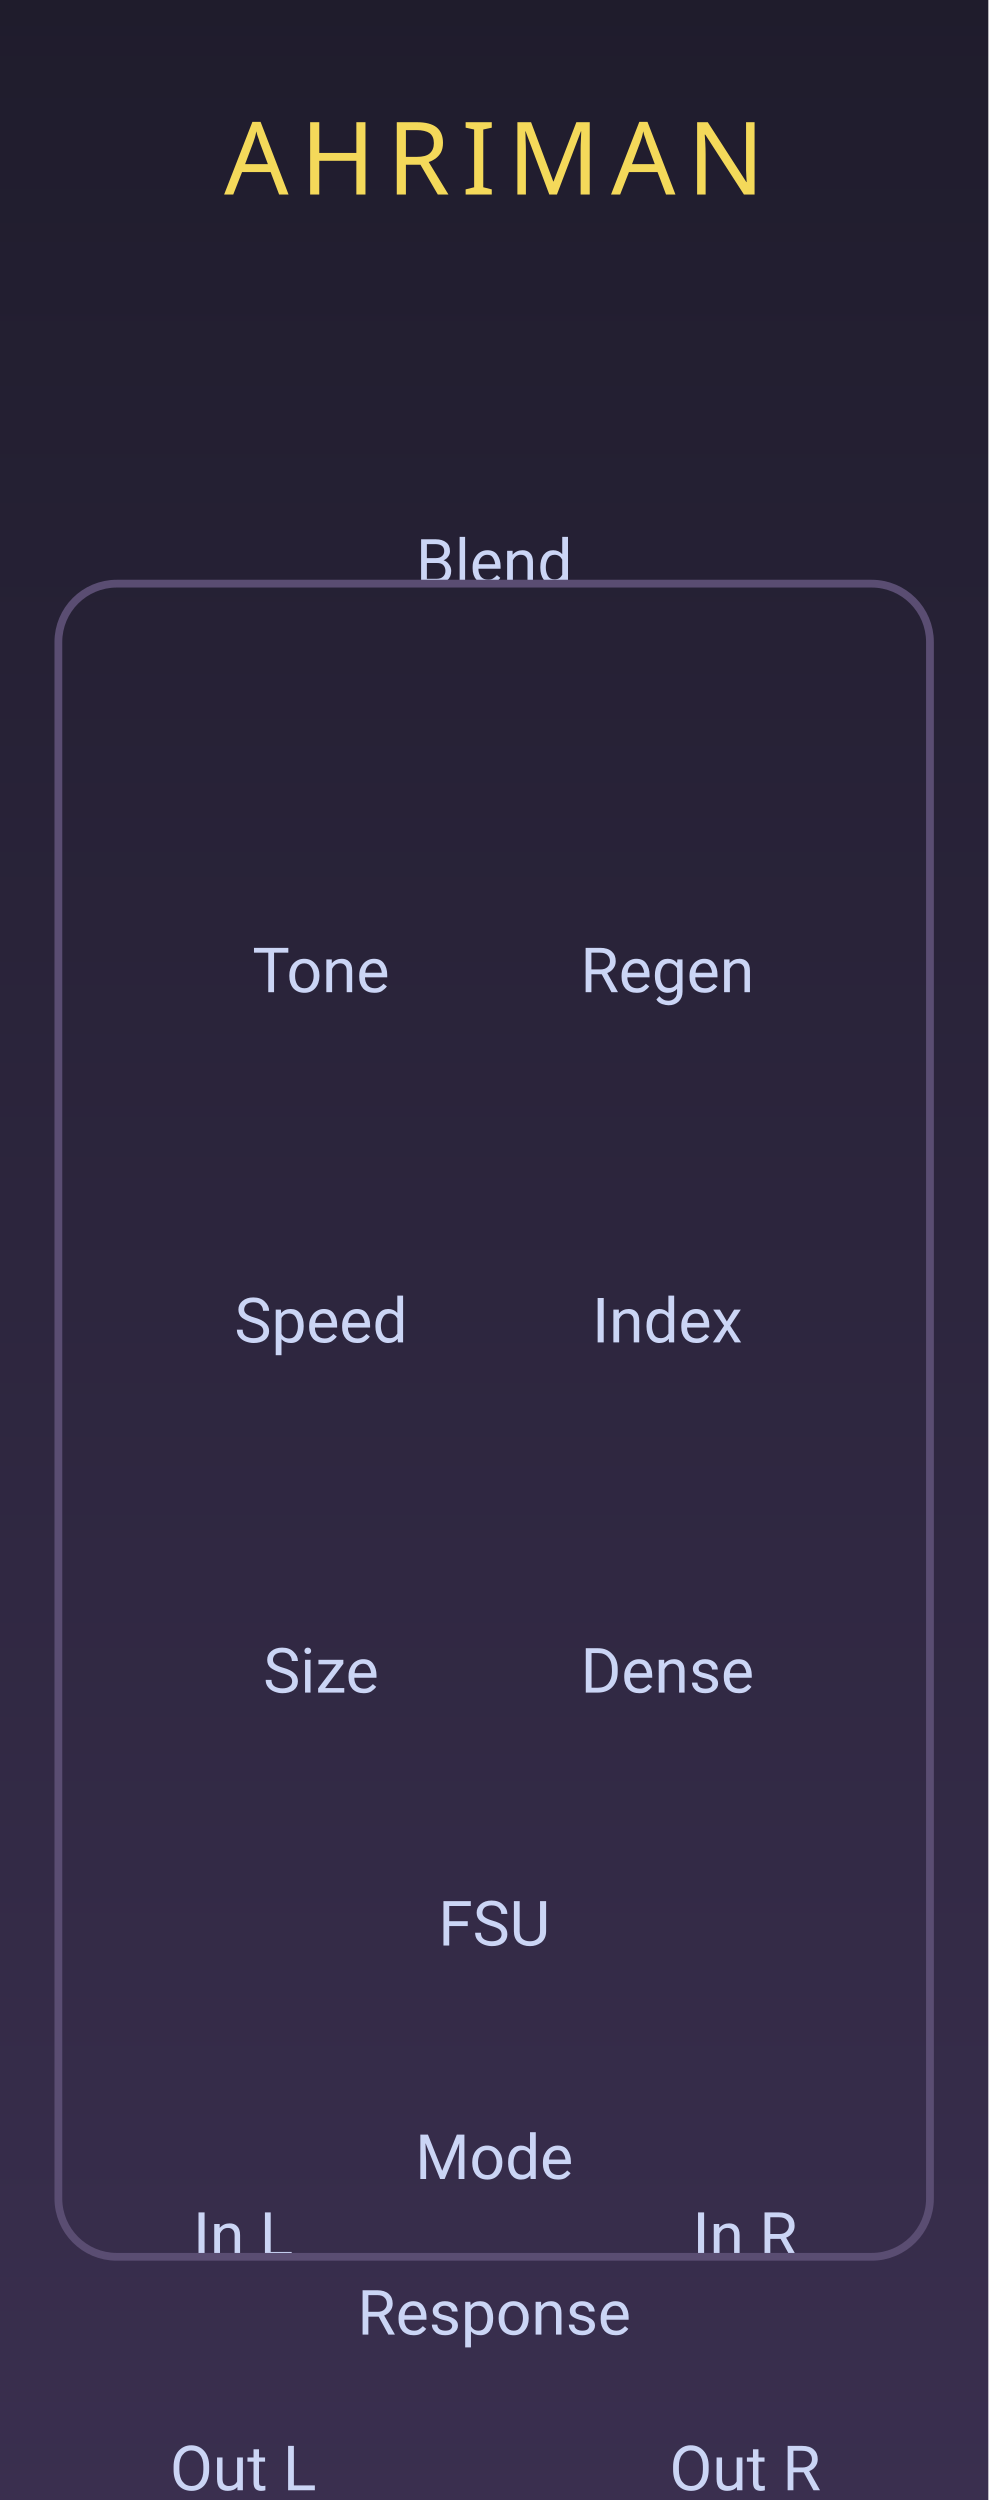
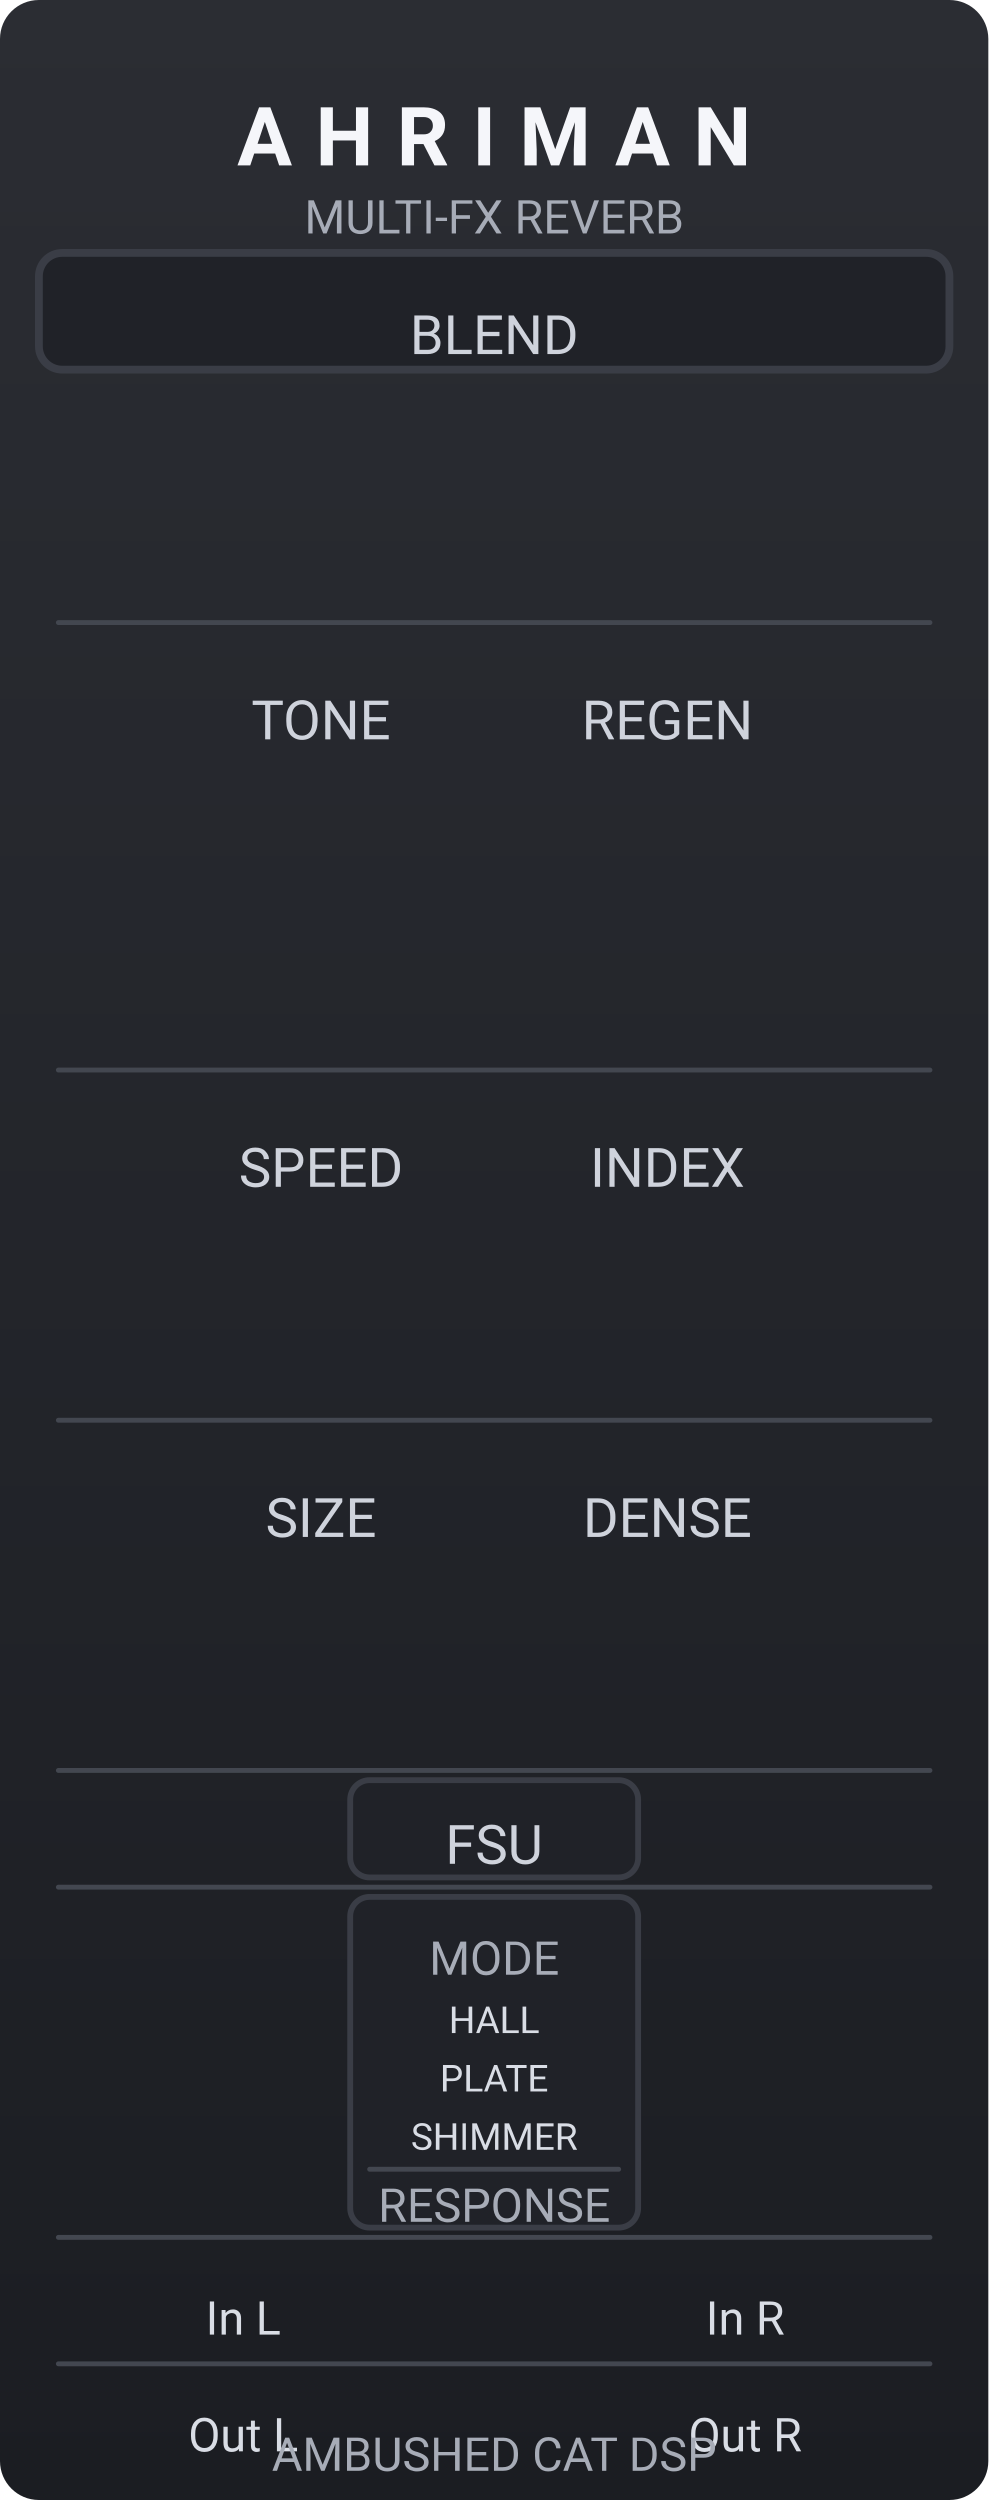
<svg xmlns="http://www.w3.org/2000/svg" width="50.8mm" height="128.5mm" viewBox="0 0 50.8 128.5">
  <defs>
-     <linearGradient id="bg" x1="0" x2="0" y1="0" y2="1">
-       <stop offset="0%" stop-color="#1f1c2c" />
-       <stop offset="100%" stop-color="#3a2f4f" />
+     <linearGradient id="panelGradient" x1="0" x2="0" y1="0" y2="1">
+       <stop offset="0" stop-color="#2b2d33" />
+       <stop offset="1" stop-color="#1b1d22" />
    </linearGradient>
+     <style>
+       .title { font-family: 'Roboto', 'Liberation Sans', sans-serif; font-size: 4.2px; fill: #f5f6fa; font-weight: 600; letter-spacing: 1.2px; }
+       .subtitle { font-family: 'Roboto', 'Liberation Sans', sans-serif; font-size: 2.4px; fill: #a7acb7; text-anchor: middle; }
+       .label { font-family: 'Roboto', 'Liberation Sans', sans-serif; font-size: 2.8px; fill: #cfd3dc; text-anchor: middle; }
+       .jack { font-family: 'Roboto', 'Liberation Sans', sans-serif; font-size: 2.4px; fill: #d9dde5; text-anchor: middle; }
+       .divider { stroke: #434750; stroke-width: 0.25; stroke-linecap: round; }
+     </style>
  </defs>
-   <rect x="0" y="0" width="50.8" height="128.5" fill="url(#bg)" />
-   <g fill="#f4d95a" font-family="Orbitron, sans-serif" font-size="5.2" letter-spacing="0.6">
-     <text x="25.4" y="10" text-anchor="middle">AHRIMAN</text>
-   </g>
-   <g fill="#cbd5f5" font-family="Roboto, sans-serif" font-size="3.2" text-anchor="middle">
-     <text x="25.4" y="30">Blend</text>
-     <text x="16.5" y="51">Tone</text>
-     <text x="34.3" y="51">Regen</text>
-     <text x="16.5" y="69">Speed</text>
-     <text x="34.3" y="69">Index</text>
-     <text x="16.5" y="87">Size</text>
-     <text x="34.3" y="87">Dense</text>
-     <text x="25.4" y="100">FSU</text>
-     <text x="25.4" y="112">Mode</text>
-     <text x="25.4" y="120">Response</text>
-     <text x="12.5" y="116">In L</text>
-     <text x="38.3" y="116">In R</text>
-     <text x="12.5" y="128">Out L</text>
-     <text x="38.3" y="128">Out R</text>
-   </g>
-   <g stroke="#5a4d72" stroke-width="0.4" fill="none">
-     <rect x="3" y="30" width="44.8" height="86" rx="3" />
-   </g>
+   <rect width="50.8" height="128.5" fill="url(#panelGradient)" rx="2" ry="2" />
+   <text class="title" x="25.4" y="8.5" text-anchor="middle">AHRIMAN</text>
+   <text class="subtitle" x="25.4" y="12">MULTI-FX REVERB</text>
+   <rect x="2" y="13" width="46.8" height="6" fill="#202228" stroke="#3a3d46" stroke-width="0.4" rx="1.2" />
+   <text class="label" x="25.4" y="18.2">BLEND</text>
+   <line class="divider" x1="3" y1="32" x2="47.8" y2="32" />
+   <text class="label" x="16.5" y="38">TONE</text>
+   <text class="label" x="34.3" y="38">REGEN</text>
+   <line class="divider" x1="3" y1="55" x2="47.8" y2="55" />
+   <text class="label" x="16.5" y="61">SPEED</text>
+   <text class="label" x="34.3" y="61">INDEX</text>
+   <line class="divider" x1="3" y1="73" x2="47.8" y2="73" />
+   <text class="label" x="16.5" y="79">SIZE</text>
+   <text class="label" x="34.3" y="79">DENSE</text>
+   <line class="divider" x1="3" y1="91" x2="47.8" y2="91" />
+   <rect x="18" y="91.5" width="14.8" height="5" fill="#202228" stroke="#3a3d46" stroke-width="0.3" rx="1" />
+   <text class="label" x="25.4" y="95.8">FSU</text>
+   <line class="divider" x1="3" y1="97" x2="47.8" y2="97" />
+   <rect x="18" y="97.5" width="14.8" height="17" fill="#202228" stroke="#3a3d46" stroke-width="0.3" rx="1" />
+   <text class="subtitle" x="25.4" y="101.5">MODE</text>
+   <text class="jack" x="25.4" y="104.5" style="font-size: 1.9px;">HALL</text>
+   <text class="jack" x="25.4" y="107.5" style="font-size: 1.9px;">PLATE</text>
+   <text class="jack" x="25.4" y="110.5" style="font-size: 1.9px;">SHIMMER</text>
+   <line class="divider" x1="19" y1="111.5" x2="31.8" y2="111.5" />
+   <text class="subtitle" x="25.4" y="114.2">RESPONSE</text>
+   <line class="divider" x1="3" y1="115" x2="47.8" y2="115" />
+   <text class="jack" x="12.5" y="120">In L</text>
+   <text class="jack" x="38.3" y="120">In R</text>
+   <line class="divider" x1="3" y1="121.5" x2="47.8" y2="121.5" />
+   <text class="jack" x="12.5" y="126">Out L</text>
+   <text class="jack" x="38.3" y="126">Out R</text>
+   <text class="subtitle" x="25.4" y="127">AMBUSHED CAT DSP</text>
</svg>
